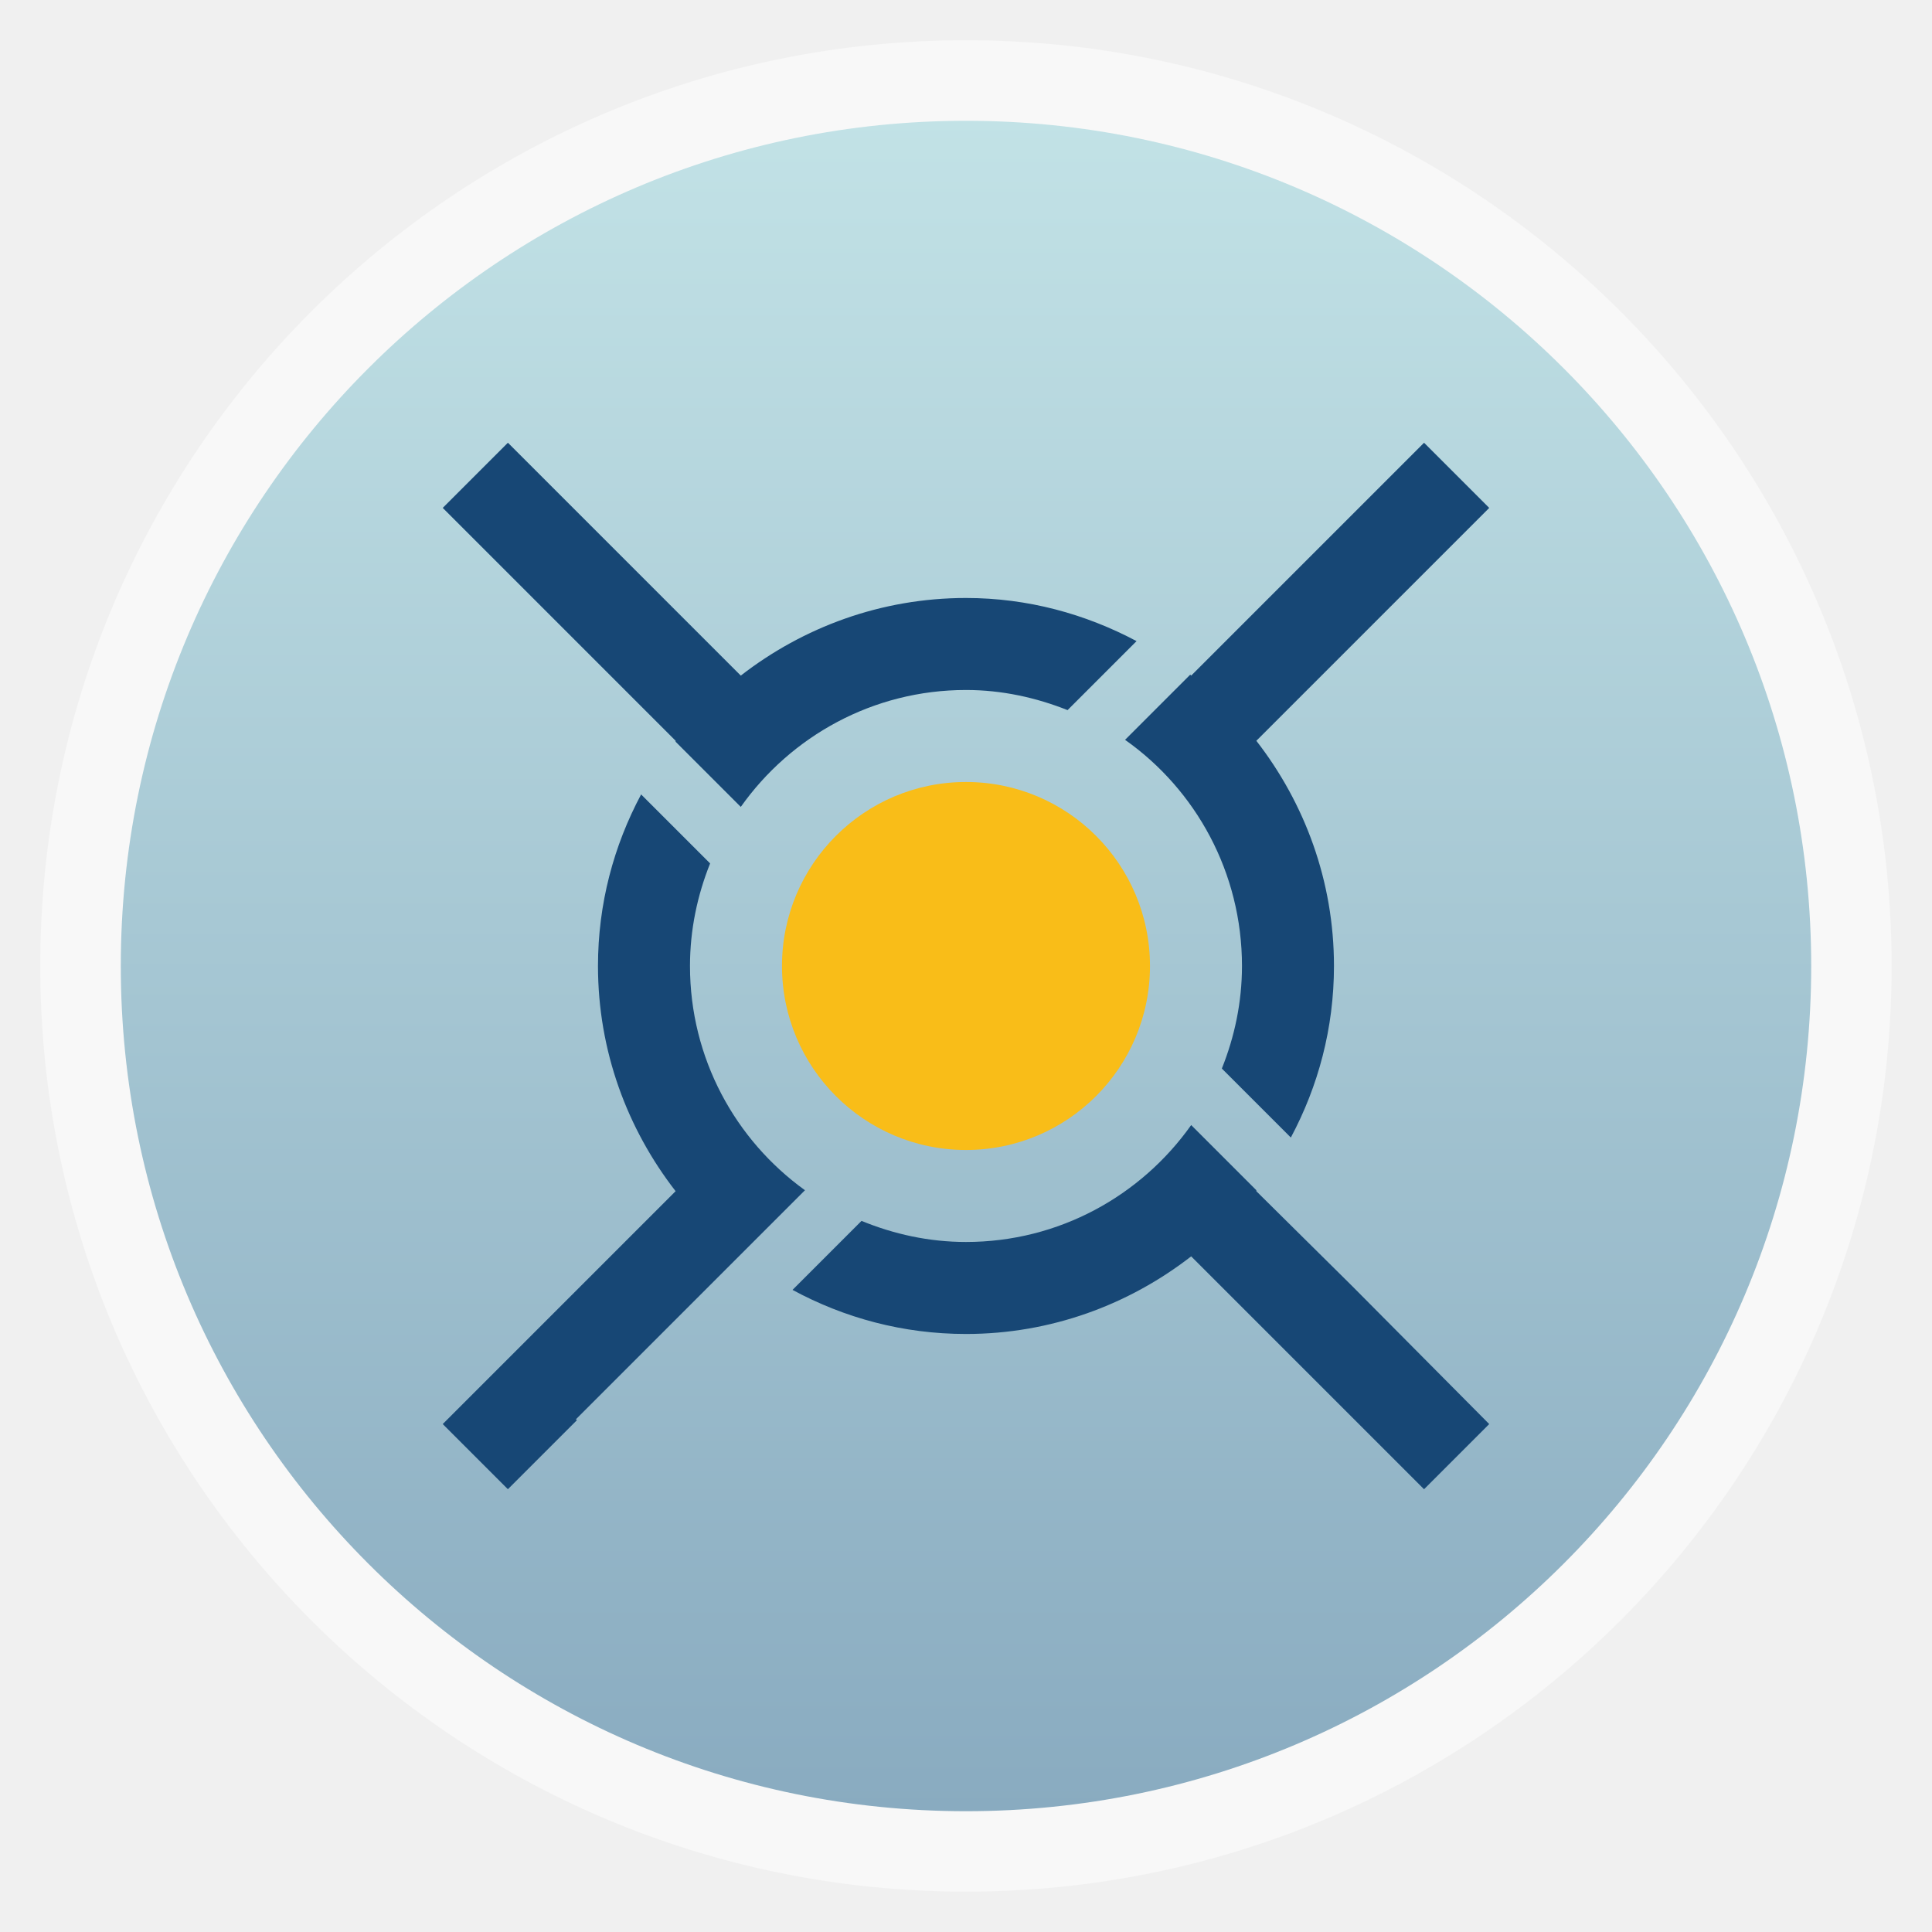
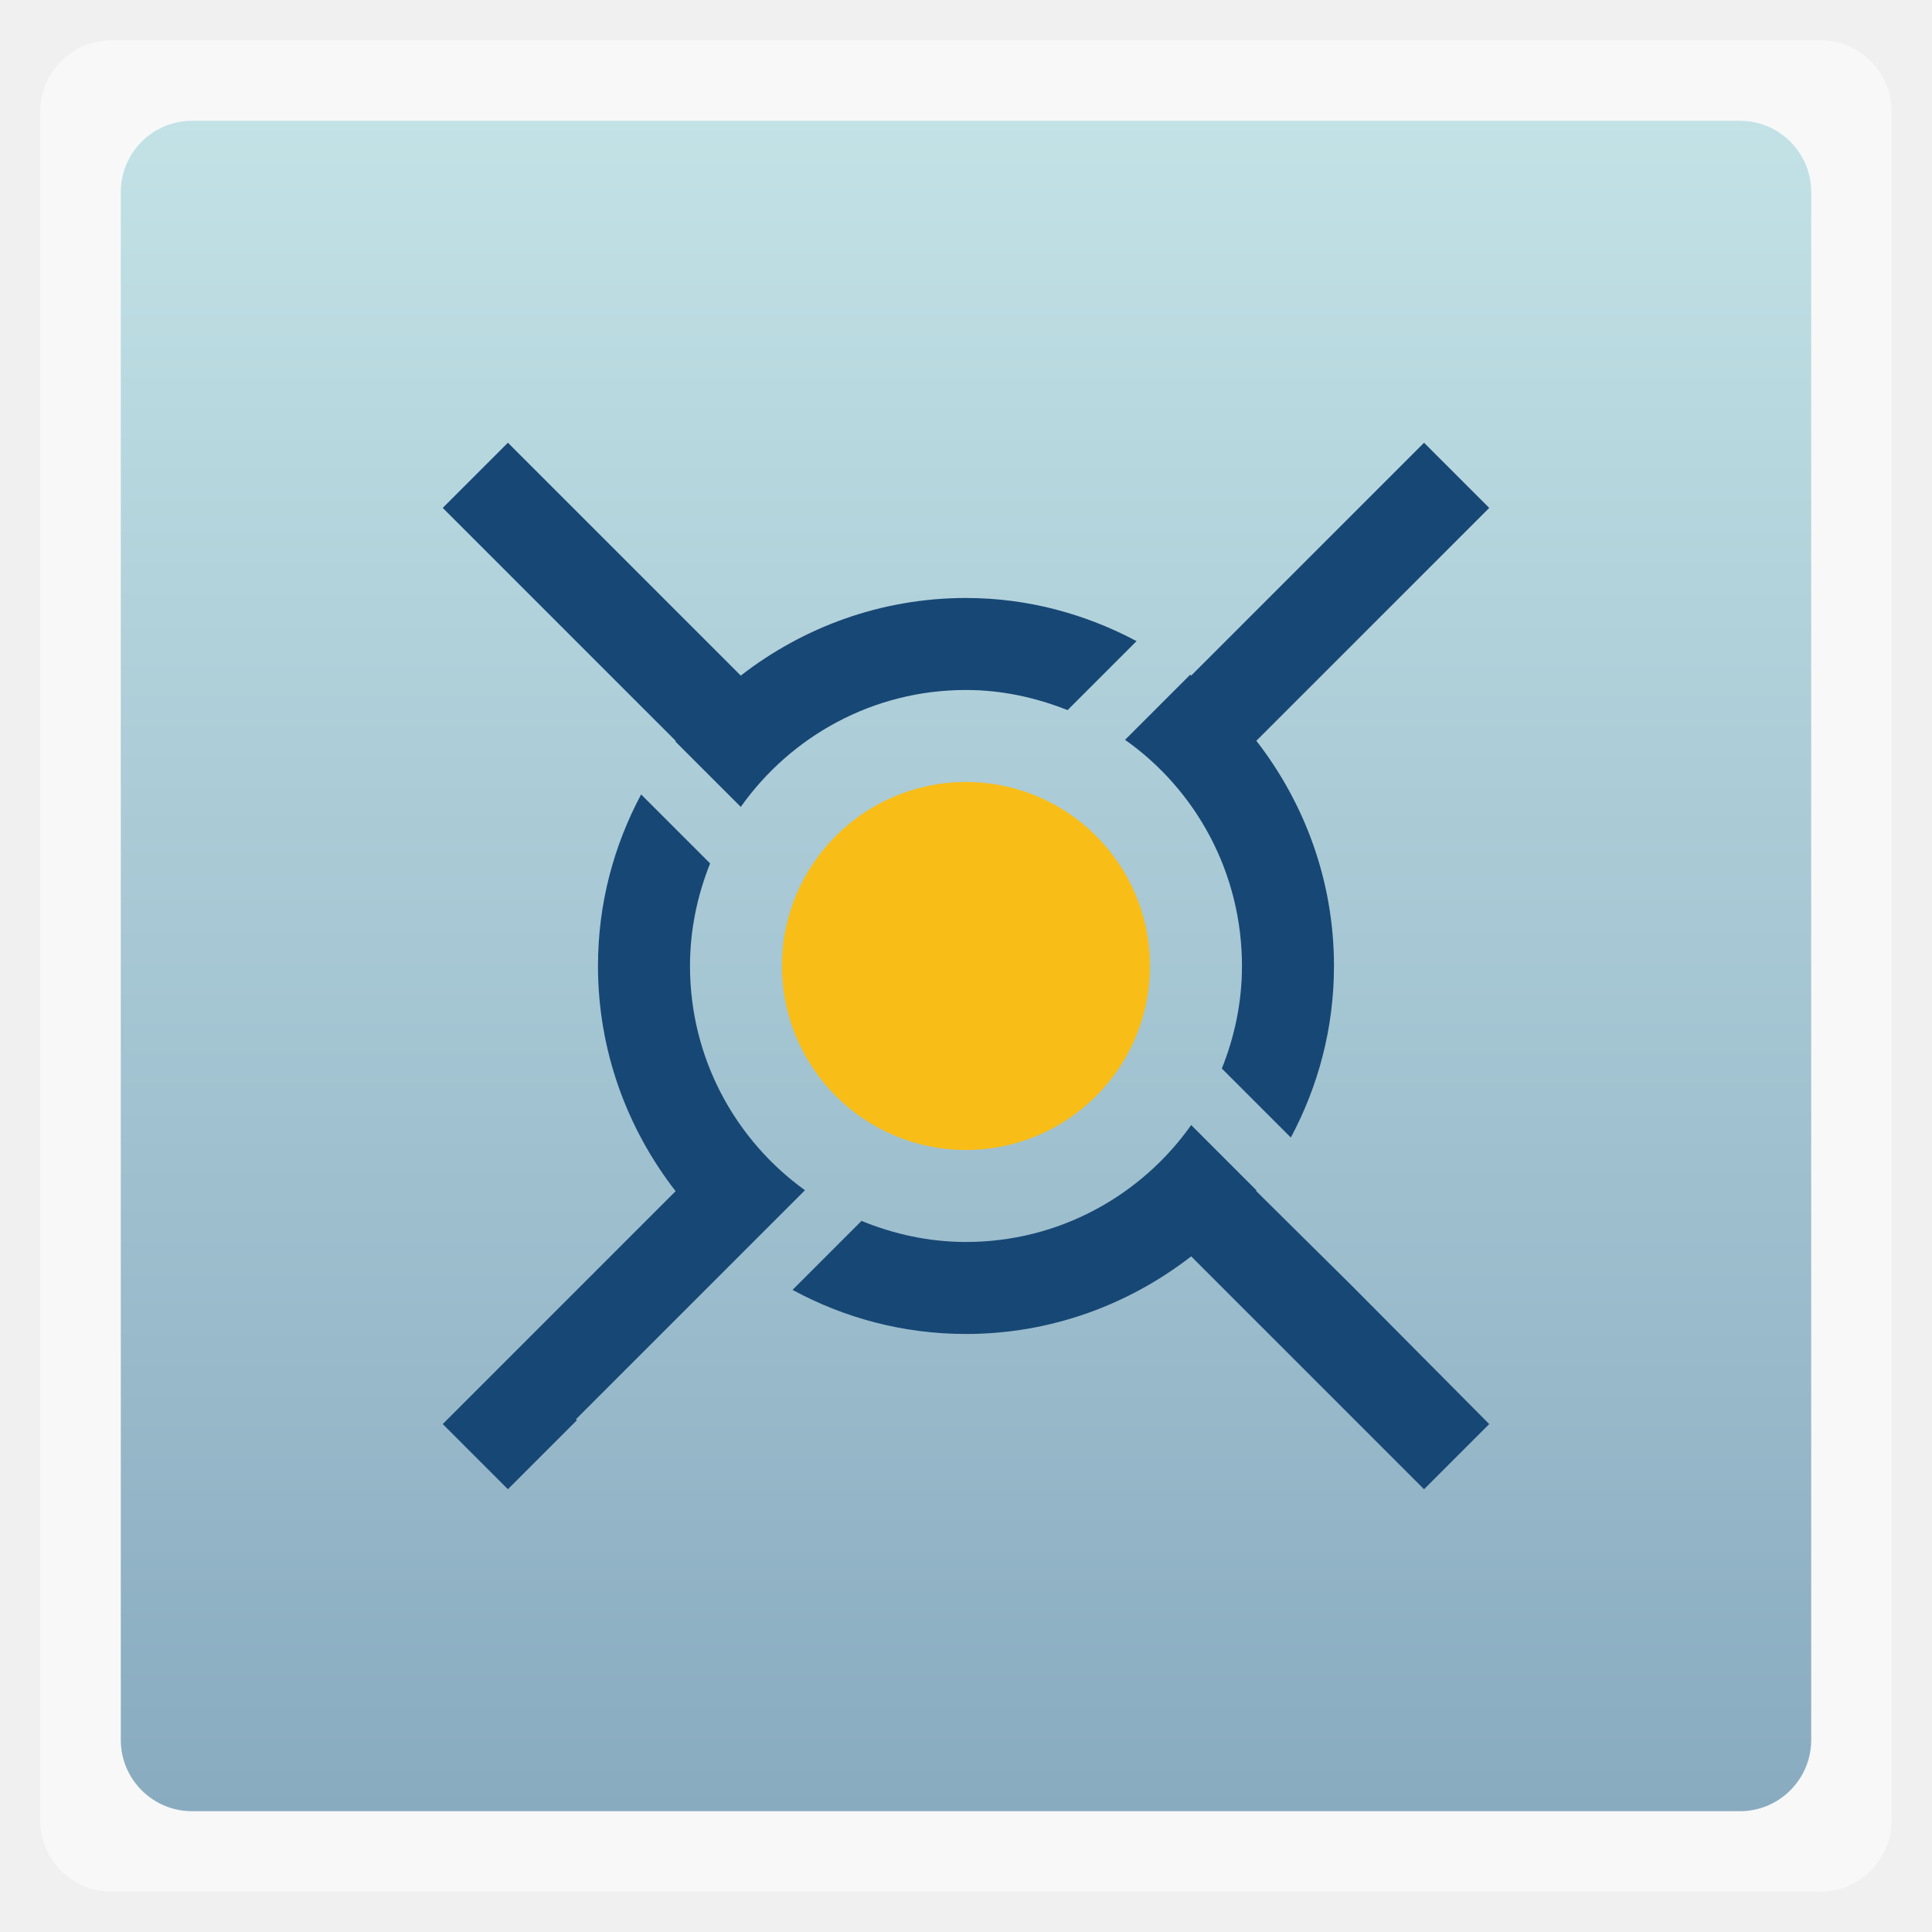
<svg xmlns="http://www.w3.org/2000/svg" xmlns:xlink="http://www.w3.org/1999/xlink" width="48" viewBox="0 0 13.547 13.547" height="48">
  <defs>
    <clipPath clipPathUnits="userSpaceOnUse">
      <rect width="16" x="432" y="116" rx="3" height="16" style="color:#bebebe" />
    </clipPath>
    <clipPath clipPathUnits="userSpaceOnUse">
      <rect width="42" x="307" y="223" rx="9" height="42" style="fill:url(#linearGradient4895);color:#bebebe" transform="rotate(90)" />
    </clipPath>
    <clipPath clipPathUnits="userSpaceOnUse">
      <rect width="22" x="433" y="77" rx="5" height="22" style="color:#bebebe" />
    </clipPath>
    <clipPath clipPathUnits="userSpaceOnUse">
      <rect width="20" x="434" y="78" rx="4" height="20" style="color:#bebebe" />
    </clipPath>
    <clipPath clipPathUnits="userSpaceOnUse">
      <rect width="30" x="433" y="29" rx="6" height="30" style="color:#bebebe" />
    </clipPath>
    <clipPath clipPathUnits="userSpaceOnUse">
      <rect width="90" x="307" y="31" rx="18.75" height="90" style="fill:url(#linearGradient4825);color:#bebebe" />
    </clipPath>
    <clipPath clipPathUnits="userSpaceOnUse">
      <rect width="22" x="433" y="77" rx="4" height="22" style="color:#bebebe" />
    </clipPath>
    <clipPath clipPathUnits="userSpaceOnUse">
      <rect width="30" x="433" y="29" rx="4" height="30" style="opacity:.2;fill:#6d6d6d;color:#bebebe" />
    </clipPath>
    <clipPath clipPathUnits="userSpaceOnUse">
      <rect width="60" x="306" y="142" rx="12.5" height="60" style="fill:url(#linearGradient4863);color:#bebebe" transform="matrix(0 -1 1 0 0 0)" />
    </clipPath>
    <clipPath clipPathUnits="userSpaceOnUse">
      <path style="fill:url(#linearGradient4125);color:#000" d="m 336,256 a 8,8 0 1 1 -16,0 8,8 0 1 1 16,0 z" />
    </clipPath>
    <clipPath clipPathUnits="userSpaceOnUse">
      <rect width="22" x="433" y="77" rx="3" height="22" style="opacity:.2;fill:#6d6d6d;color:#bebebe" />
    </clipPath>
    <clipPath clipPathUnits="userSpaceOnUse">
      <rect width="16" x="432" y="116" rx="2" height="16" style="opacity:.2;fill:#6d6d6d;color:#bebebe" />
    </clipPath>
    <clipPath clipPathUnits="userSpaceOnUse">
      <rect width="240" x="24" y="36" rx="50" height="240" style="fill:#986767;color:#bebebe" />
    </clipPath>
    <clipPath clipPathUnits="userSpaceOnUse">
      <path style="fill:url(#linearGradient4105);color:#000" d="m 313.062,238.938 -2.125,2.125 7.594,7.594 0,0.031 2.125,2.125 C 322.286,248.511 324.965,247 328,247 c 1.172,0 2.285,0.249 3.312,0.656 l 2.25,-2.25 C 331.896,244.521 330.018,244 328,244 c -2.77,0 -5.313,0.955 -7.344,2.531 l -7.594,-7.594 z m 29.875,0 -7.594,7.594 c -0.011,-0.009 -0.02,-0.022 -0.031,-0.031 l -2.125,2.125 c 2.31,1.629 3.812,4.333 3.812,7.375 0,1.183 -0.242,2.309 -0.656,3.344 l 2.25,2.25 C 339.487,259.921 340,258.028 340,256 c 0,-2.77 -0.955,-5.313 -2.531,-7.344 l 7.594,-7.594 -2.125,-2.125 z m -25.531,11.469 C 316.513,252.079 316,253.972 316,256 c 0,2.77 0.955,5.313 2.531,7.344 l -7.594,7.594 2.125,2.125 2.25,-2.25 -0.031,-0.031 7.469,-7.469 C 320.48,261.679 319,259.011 319,256 c 0,-1.183 0.242,-2.309 0.656,-3.344 l -2.25,-2.25 z m 17.938,10.781 C 333.714,263.489 331.035,265 328,265 c -1.207,0 -2.354,-0.256 -3.406,-0.688 l -2.25,2.25 C 324.031,267.476 325.947,268 328,268 c 2.77,0 5.313,-0.955 7.344,-2.531 l 7.594,7.594 2.125,-2.125 -4.469,-4.5 -3.125,-3.094 c 0.005,-0.007 -0.005,-0.025 0,-0.031 l -2.125,-2.125 z" />
    </clipPath>
    <linearGradient id="linearGradient4088">
      <stop offset="0" style="stop-color:#19416d" />
      <stop offset="1" style="stop-color:#95b5d9" />
    </linearGradient>
    <linearGradient id="outerBackgroundGradient">
      <stop offset="0" style="stop-color:#ddd" />
      <stop offset="1" style="stop-color:#fff" />
    </linearGradient>
    <linearGradient id="linearGradient4460">
      <stop offset="0" style="stop-color:#89abc0" />
      <stop offset="1" style="stop-color:#c2e2e6" />
    </linearGradient>
    <linearGradient gradientTransform="matrix(1.10526 0 0 1.10526 -134.2803 -295.7649)" xlink:href="#linearGradient4460" id="linearGradient3001" y1="279.096" y2="268.33" gradientUnits="userSpaceOnUse" x2="0" />
    <linearGradient id="linearGradient4125" xlink:href="#linearGradient4109" y1="264" y2="248" x2="0" gradientUnits="userSpaceOnUse" />
    <linearGradient gradientTransform="matrix(.375 0 0 .375 298 16)" id="linearGradient4825" xlink:href="#outerBackgroundGradient" y1="230" y2="90" x2="0" gradientUnits="userSpaceOnUse" />
    <linearGradient id="linearGradient4105" xlink:href="#linearGradient4088" y1="277" y2="235" x2="0" gradientUnits="userSpaceOnUse" />
    <linearGradient gradientTransform="matrix(.25 0 0 .25 300 132)" id="linearGradient4863" xlink:href="#outerBackgroundGradient" y1="230" y2="90" x2="0" gradientUnits="userSpaceOnUse" />
    <linearGradient id="linearGradient4109">
      <stop offset="0" style="stop-color:#f9bd18" />
      <stop offset="1" style="stop-color:#ffe292" />
    </linearGradient>
    <linearGradient gradientTransform="matrix(.175 0 0 .175 302.8 216)" id="linearGradient4895" xlink:href="#outerBackgroundGradient" y1="280" y2="40" x2="0" gradientUnits="userSpaceOnUse" />
  </defs>
  <g style="fill-rule:evenodd">
-     <rect width="12.982" x=".282" y=".282" rx="6.491" height="12.982" style="opacity:.5;fill:#fff" />
-     <rect width="11.853" x=".847" y=".847" rx="5.926" height="11.853" style="fill:url(#linearGradient3001)" />
+     <rect width="12.982" x=".282" y=".282" rx="0.5" height="12.982" style="opacity:.5;fill:#fff" />
+     <rect width="11.853" x=".847" y=".847" rx="0.5" height="11.853" style="fill:url(#linearGradient3001)" />
  </g>
  <g style="color:#000" transform="matrix(.04887 0 0 .04887 5.0812 -1.09314)">
    <path style="fill:#f9bd18" d="m 336,256 c 0,4.418 -3.582,8 -8,8 -4.418,0 -8,-3.582 -8,-8 0,-4.418 3.582,-8 8,-8 4.418,0 8,3.582 8,8 z" transform="matrix(3.3 0 0 3.3 -1047.774 -683.8315)" />
    <path style="fill:#174775" d="m -31.099,85.893 -9.35,9.35 33.413,33.413 0,0.137 9.35,9.35 c 7.173,-10.127 18.958,-16.775 32.312,-16.775 5.158,0 10.056,1.094 14.575,2.888 l 9.9,-9.9 c -7.334,-3.893 -15.596,-6.188 -24.475,-6.188 -12.187,0 -23.377,4.202 -32.312,11.137 l -33.413,-33.413 z m 131.45,0 -33.413,33.413 c -0.051,-0.04 -0.087,-0.099 -0.137,-0.137 l -9.35,9.35 c 10.166,7.168 16.775,19.066 16.775,32.45 0,5.203 -1.063,10.161 -2.888,14.713 l 9.9,9.9 c 3.928,-7.361 6.187,-15.69 6.187,-24.613 0,-12.187 -4.202,-23.377 -11.137,-32.312 l 33.413,-33.413 -9.35,-9.35 z m -112.338,50.462 c -3.928,7.36 -6.188,15.69 -6.188,24.613 0,12.187 4.202,23.377 11.137,32.312 l -33.413,33.413 9.35,9.35 9.9,-9.9 -0.137,-0.137 32.862,-32.862 C 1.537,185.954 -4.974,174.215 -4.974,160.968 c 0,-5.203 1.063,-10.161 2.888,-14.713 l -9.9,-9.9 z m 78.925,47.438 c -7.173,10.127 -18.958,16.775 -32.312,16.775 -5.313,0 -10.358,-1.127 -14.988,-3.025 l -9.9,9.9 c 7.425,4.018 15.856,6.325 24.887,6.325 12.187,0 23.377,-4.202 32.312,-11.137 l 33.413,33.413 9.35,-9.35 -19.663,-19.8 -13.75,-13.613 c 0.022,-0.031 -0.022,-0.108 0,-0.137 l -9.35,-9.35 z" />
  </g>
</svg>
